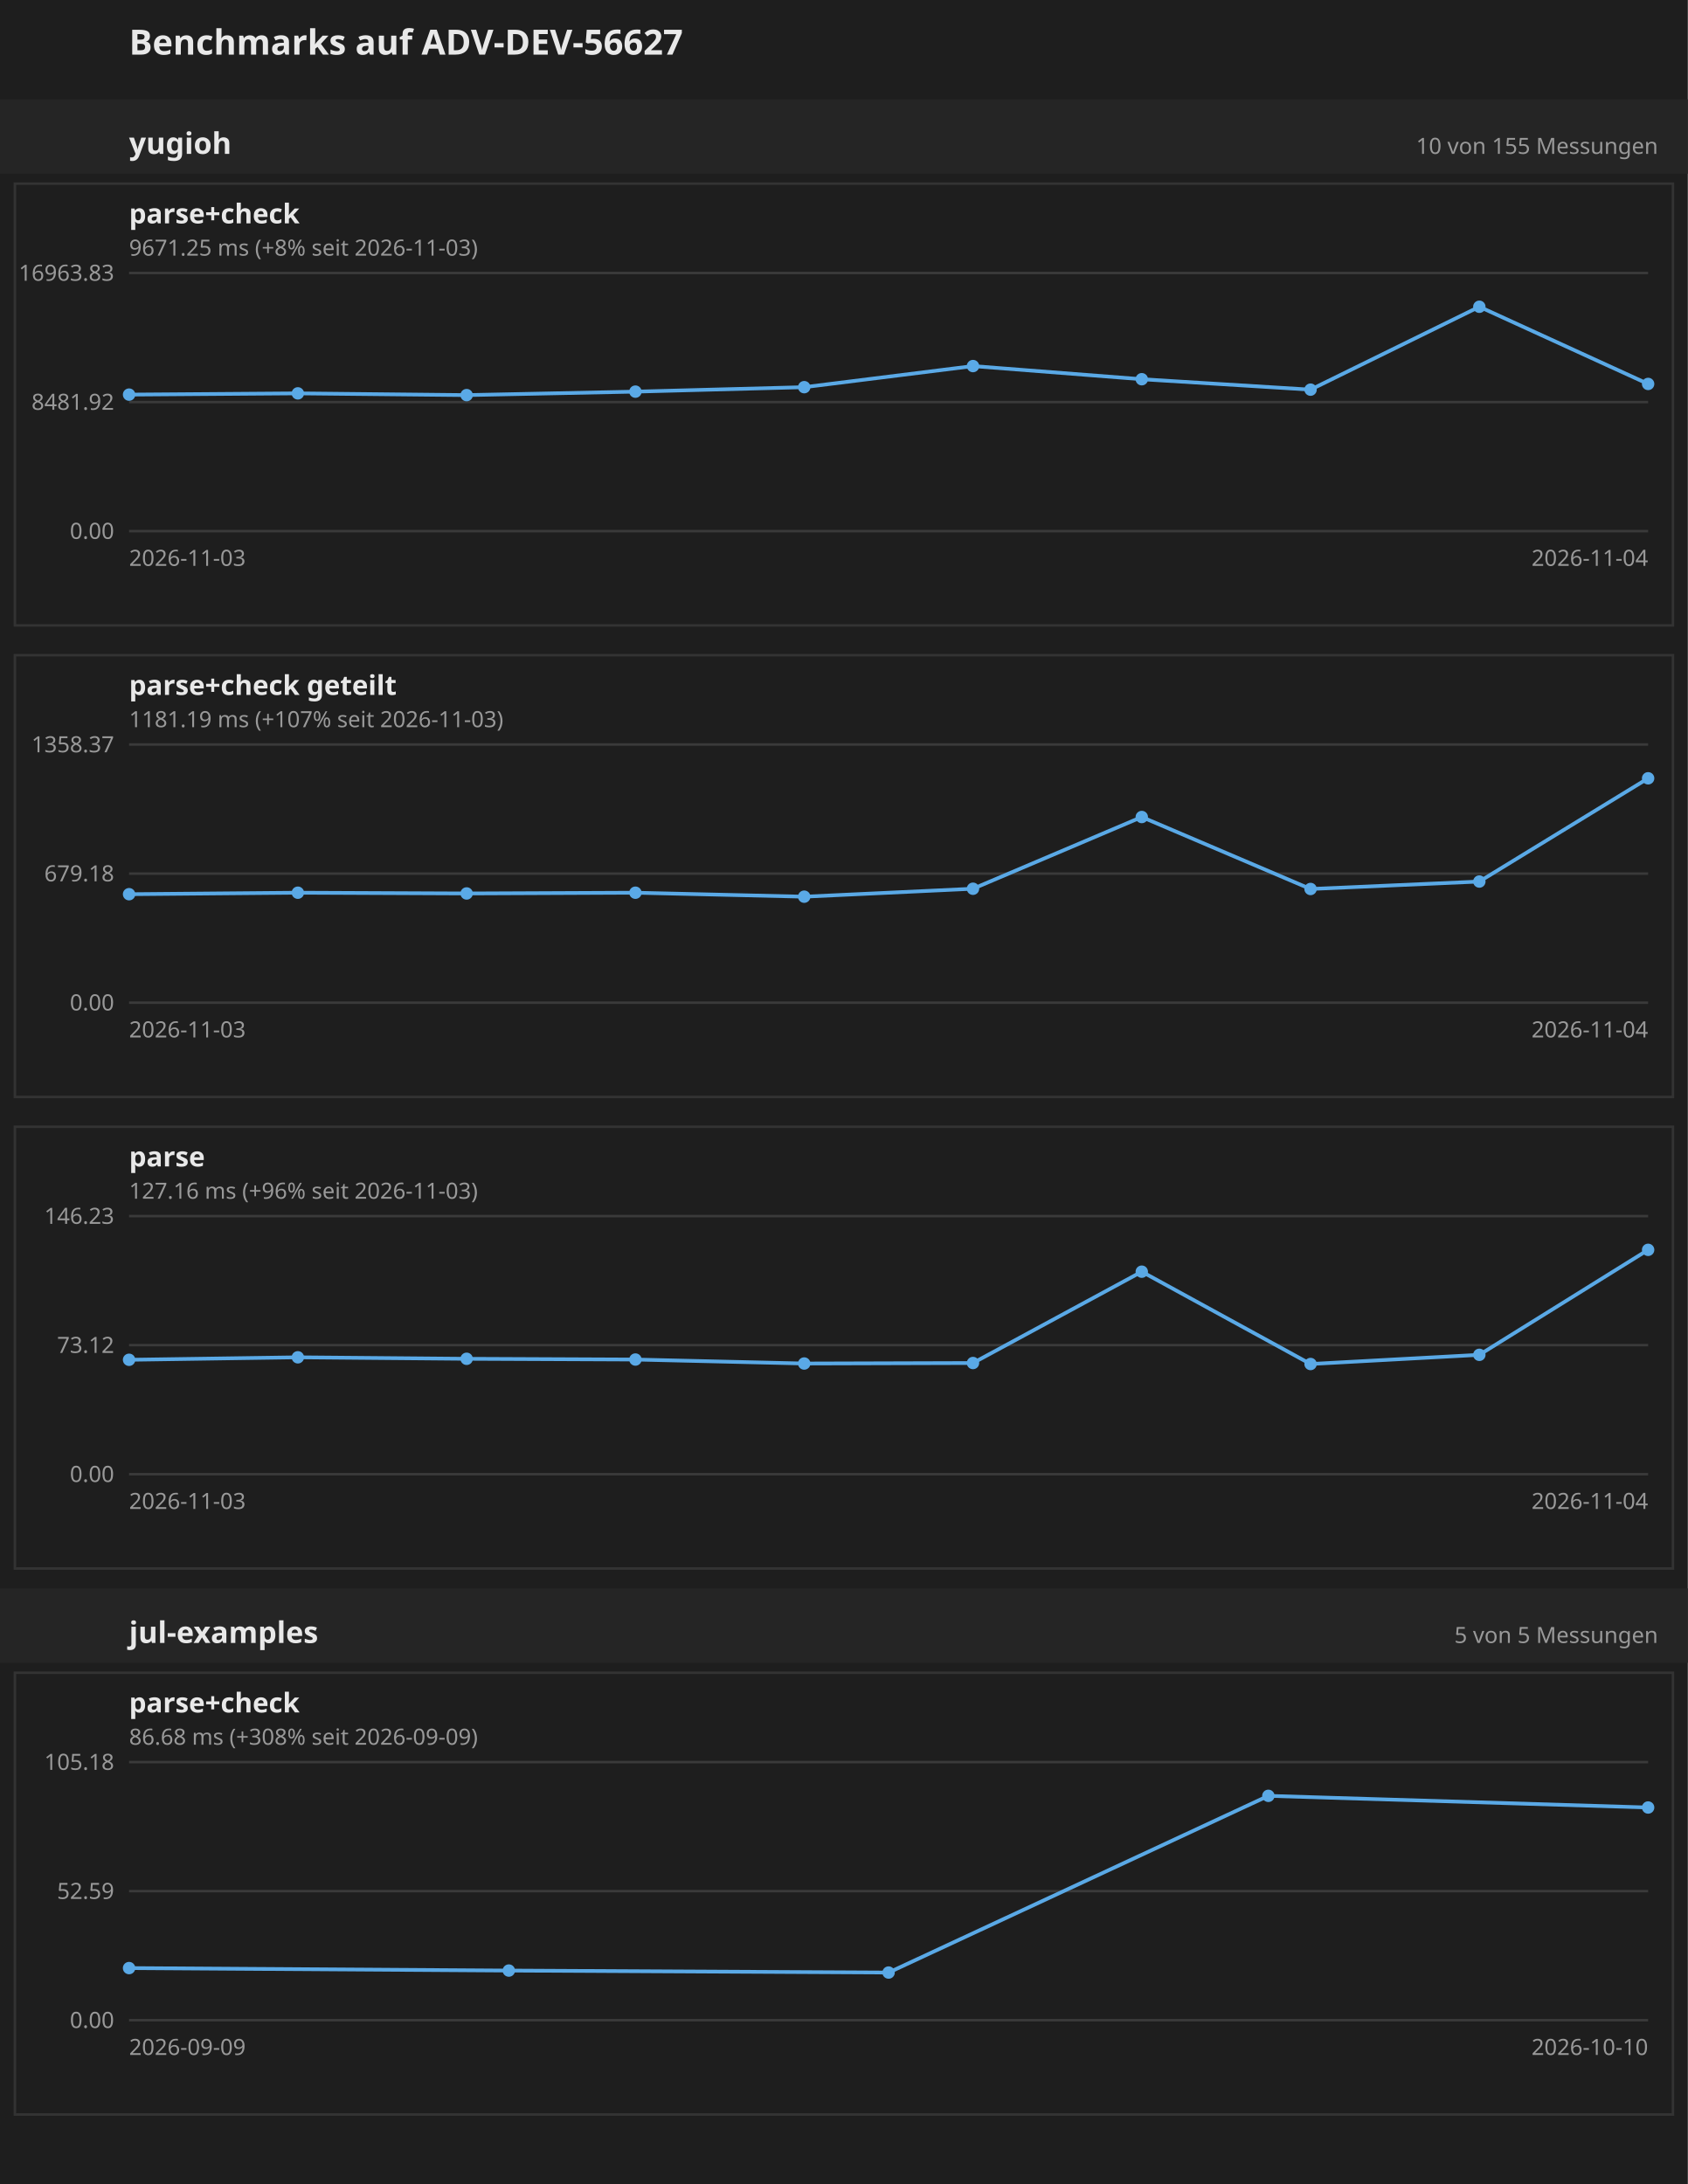
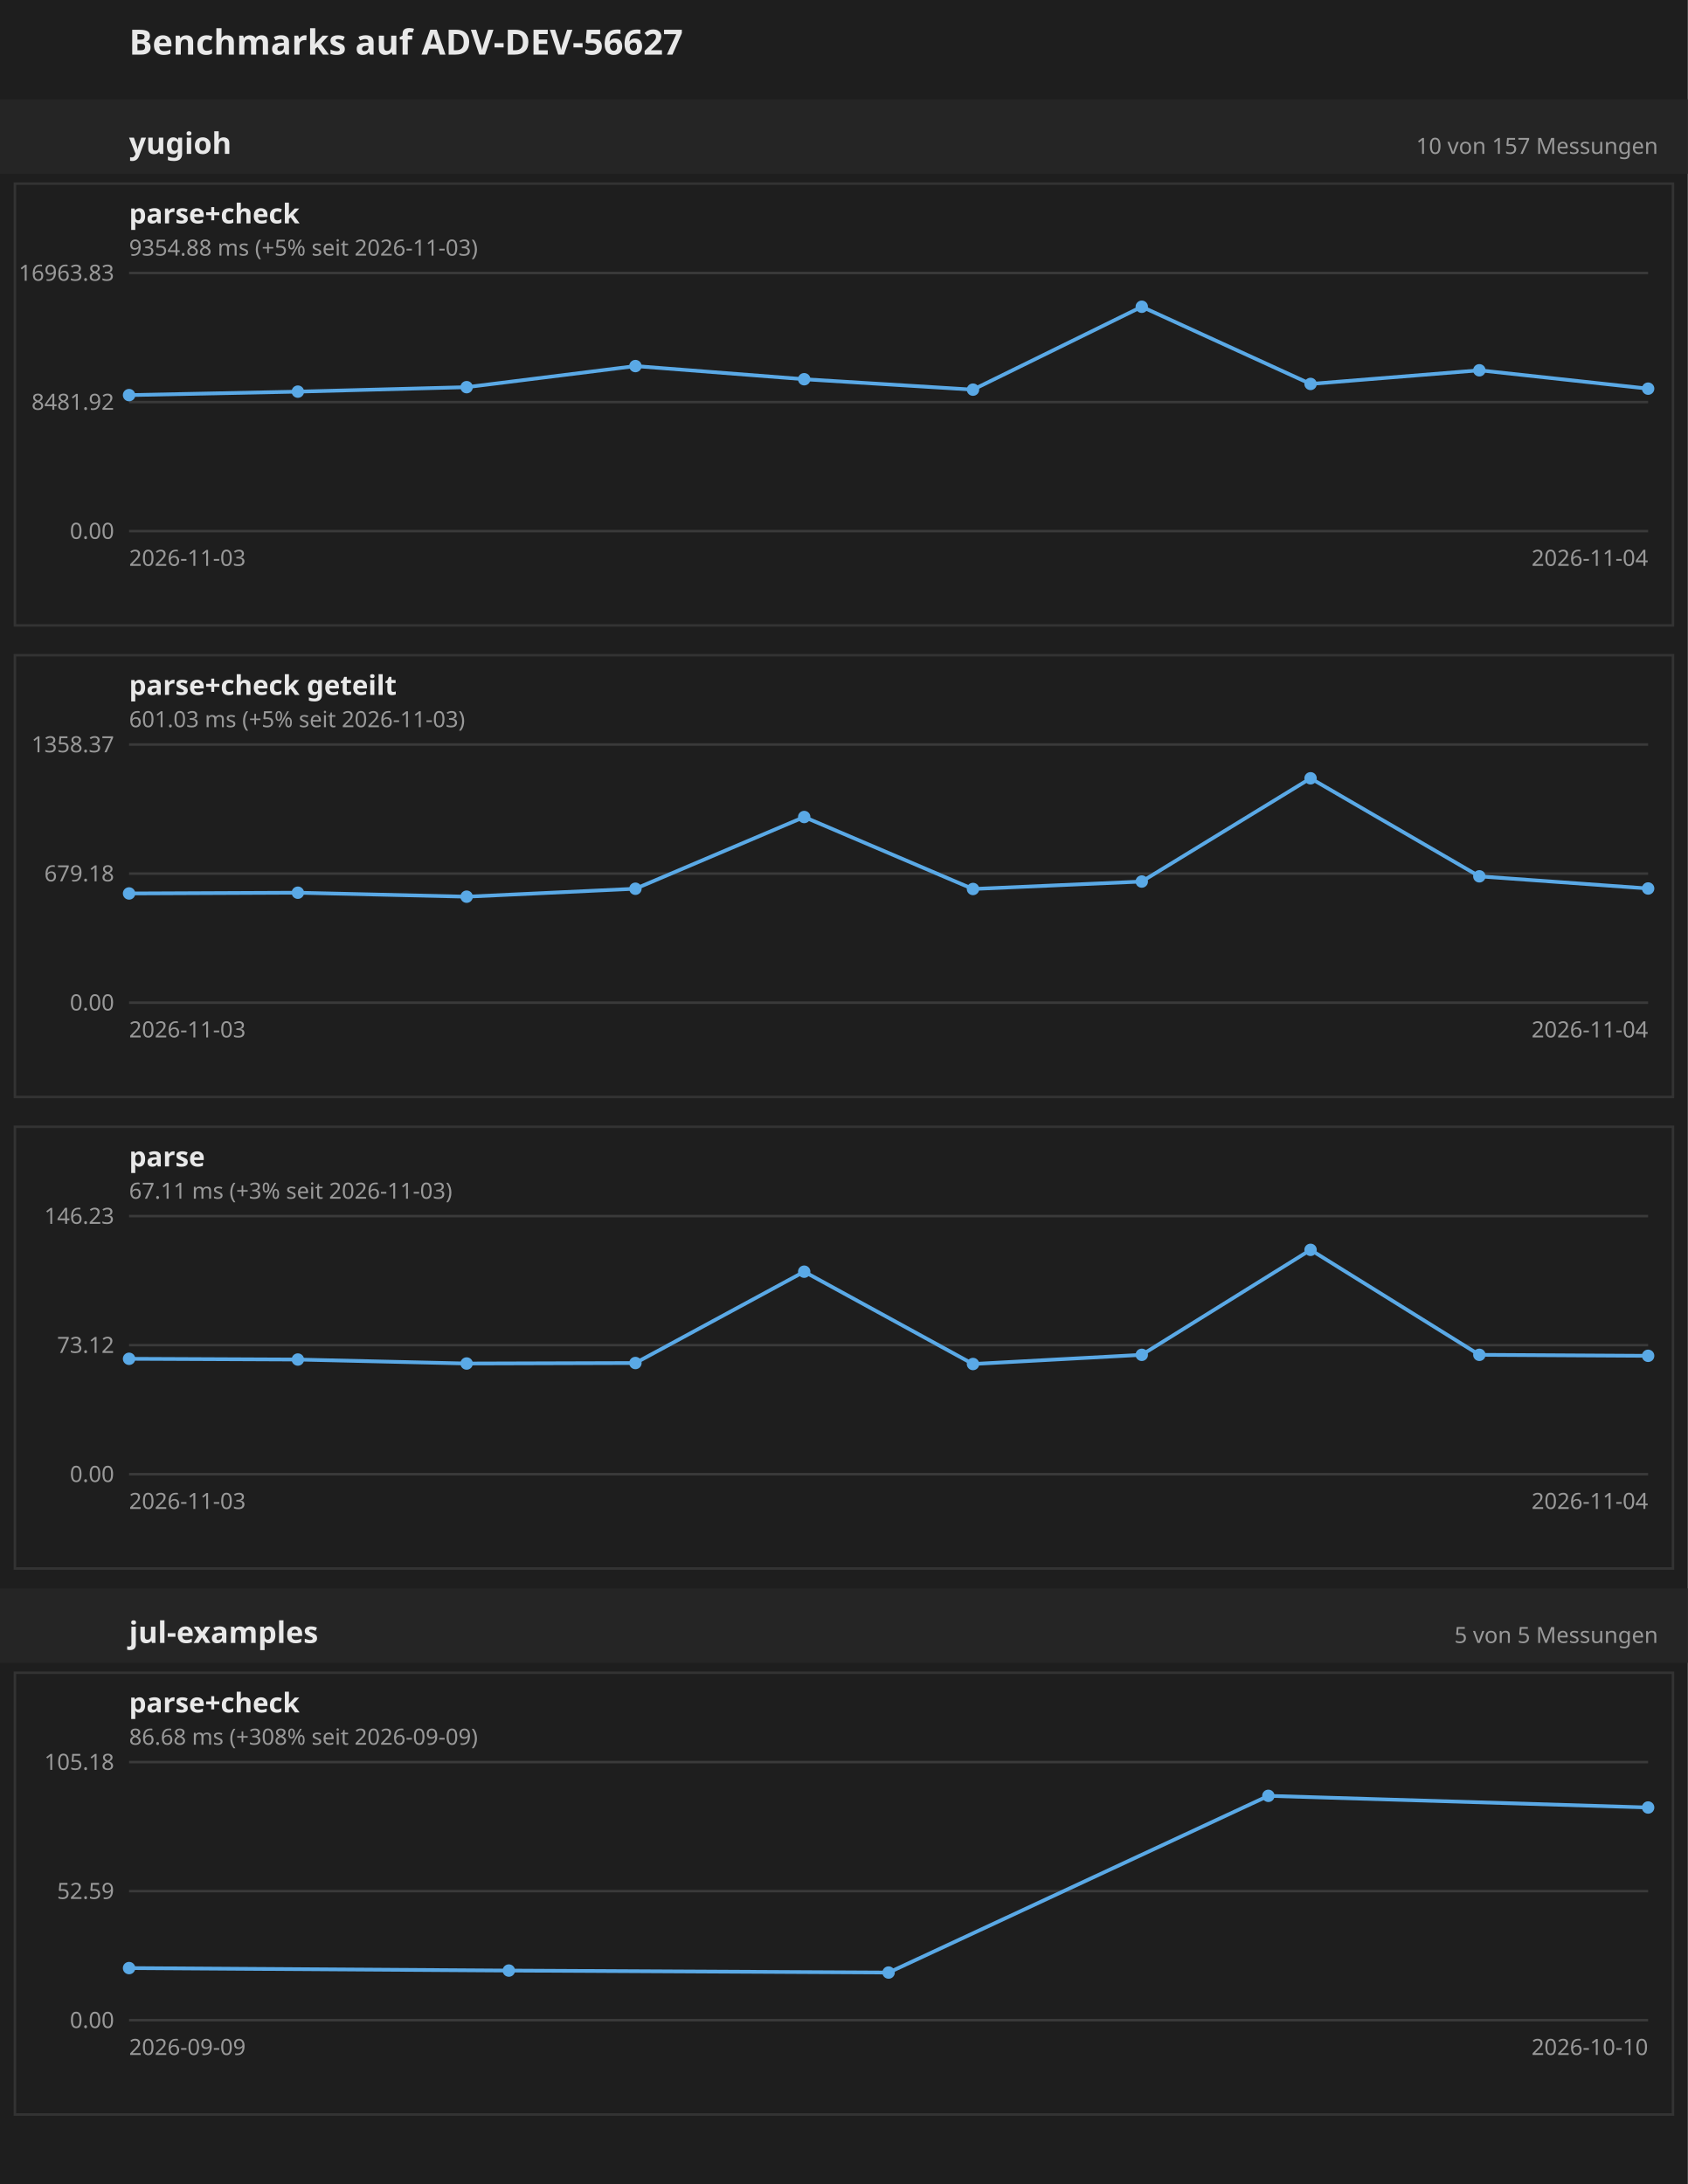
<svg xmlns="http://www.w3.org/2000/svg" width="680" height="880" font-family="sans-serif">
  <rect width="680" height="880" fill="#1e1e1e" />
  <text x="52" y="22" font-size="14" font-weight="bold" fill="#e8e8e8">Benchmarks auf ADV-DEV-56627</text>
  <g transform="translate(0 40)">
    <rect x="0" y="0" width="680" height="30" fill="#252525" />
    <text x="52" y="22" font-size="12" font-weight="bold" fill="#e8e8e8">yugioh</text>
-     <text x="668" y="22" text-anchor="end" font-size="9" fill="#999">10 von 155 Messungen</text>
+     <text x="668" y="22" text-anchor="end" font-size="9" fill="#999">10 von 157 Messungen</text>
    <g transform="translate(0 30)">
      <g transform="translate(0 0)">
        <rect x="6" y="4" width="668" height="178" fill="none" stroke="#333" />
        <text x="52" y="20" font-size="11" font-weight="bold" fill="#e8e8e8">parse+check</text>
-         <text x="52" y="33" font-size="9" fill="#999">9671.25 ms (+8% seit 2026-11-03)</text>
+         <text x="52" y="33" font-size="9" fill="#999">9354.88 ms (+5% seit 2026-11-03)</text>
        <line x1="52" y1="144.0" x2="664" y2="144.0" stroke="#3a3a3a" />
        <text x="46" y="144.0" text-anchor="end" dominant-baseline="middle" font-size="9" fill="#999">0.00</text>
        <line x1="52" y1="92.0" x2="664" y2="92.0" stroke="#3a3a3a" />
        <text x="46" y="92.0" text-anchor="end" dominant-baseline="middle" font-size="9" fill="#999">8481.92</text>
        <line x1="52" y1="40.0" x2="664" y2="40.0" stroke="#3a3a3a" />
        <text x="46" y="40.0" text-anchor="end" dominant-baseline="middle" font-size="9" fill="#999">16963.83</text>
        <text x="52" y="158" font-size="9" fill="#999">2026-11-03</text>
        <text x="664" y="158" text-anchor="end" font-size="9" fill="#999">2026-11-04</text>
-         <polyline fill="none" stroke="#5aa9e6" stroke-width="1.5" points="52.0,89.0 120.0,88.5 188.0,89.2 256.0,87.8 324.0,86.0 392.0,77.5 460.0,82.8 528.0,87.0 596.0,53.6 664.0,84.7" />
-         <circle cx="52.0" cy="89.0" r="2.5" fill="#5aa9e6" />
-         <circle cx="120.0" cy="88.5" r="2.5" fill="#5aa9e6" />
-         <circle cx="188.0" cy="89.2" r="2.5" fill="#5aa9e6" />
-         <circle cx="256.0" cy="87.8" r="2.5" fill="#5aa9e6" />
-         <circle cx="324.0" cy="86.0" r="2.5" fill="#5aa9e6" />
-         <circle cx="392.0" cy="77.5" r="2.5" fill="#5aa9e6" />
-         <circle cx="460.0" cy="82.8" r="2.5" fill="#5aa9e6" />
-         <circle cx="528.0" cy="87.0" r="2.5" fill="#5aa9e6" />
-         <circle cx="596.0" cy="53.6" r="2.5" fill="#5aa9e6" />
-         <circle cx="664.0" cy="84.7" r="2.5" fill="#5aa9e6" />
+         <polyline fill="none" stroke="#5aa9e6" stroke-width="1.5" points="52.0,89.2 120.0,87.8 188.0,86.0 256.0,77.5 324.0,82.8 392.0,87.0 460.0,53.6 528.0,84.7 596.0,79.2 664.0,86.6" />
+         <circle cx="52.0" cy="89.2" r="2.5" fill="#5aa9e6" />
+         <circle cx="120.0" cy="87.8" r="2.5" fill="#5aa9e6" />
+         <circle cx="188.0" cy="86.0" r="2.5" fill="#5aa9e6" />
+         <circle cx="256.0" cy="77.5" r="2.5" fill="#5aa9e6" />
+         <circle cx="324.0" cy="82.8" r="2.5" fill="#5aa9e6" />
+         <circle cx="392.0" cy="87.0" r="2.5" fill="#5aa9e6" />
+         <circle cx="460.0" cy="53.6" r="2.5" fill="#5aa9e6" />
+         <circle cx="528.0" cy="84.7" r="2.5" fill="#5aa9e6" />
+         <circle cx="596.0" cy="79.2" r="2.5" fill="#5aa9e6" />
+         <circle cx="664.0" cy="86.6" r="2.5" fill="#5aa9e6" />
      </g>
      <g transform="translate(0 190)">
        <rect x="6" y="4" width="668" height="178" fill="none" stroke="#333" />
        <text x="52" y="20" font-size="11" font-weight="bold" fill="#e8e8e8">parse+check geteilt</text>
-         <text x="52" y="33" font-size="9" fill="#999">1181.19 ms (+107% seit 2026-11-03)</text>
+         <text x="52" y="33" font-size="9" fill="#999">601.03 ms (+5% seit 2026-11-03)</text>
        <line x1="52" y1="144.0" x2="664" y2="144.0" stroke="#3a3a3a" />
        <text x="46" y="144.0" text-anchor="end" dominant-baseline="middle" font-size="9" fill="#999">0.00</text>
        <line x1="52" y1="92.0" x2="664" y2="92.0" stroke="#3a3a3a" />
        <text x="46" y="92.0" text-anchor="end" dominant-baseline="middle" font-size="9" fill="#999">679.18</text>
        <line x1="52" y1="40.0" x2="664" y2="40.0" stroke="#3a3a3a" />
        <text x="46" y="40.0" text-anchor="end" dominant-baseline="middle" font-size="9" fill="#999">1358.37</text>
        <text x="52" y="158" font-size="9" fill="#999">2026-11-03</text>
        <text x="664" y="158" text-anchor="end" font-size="9" fill="#999">2026-11-04</text>
-         <polyline fill="none" stroke="#5aa9e6" stroke-width="1.5" points="52.0,100.3 120.0,99.7 188.0,100.0 256.0,99.7 324.0,101.3 392.0,98.1 460.0,69.2 528.0,98.2 596.0,95.2 664.0,53.6" />
-         <circle cx="52.0" cy="100.3" r="2.5" fill="#5aa9e6" />
+         <polyline fill="none" stroke="#5aa9e6" stroke-width="1.5" points="52.0,100.0 120.0,99.7 188.0,101.3 256.0,98.1 324.0,69.2 392.0,98.2 460.0,95.2 528.0,53.6 596.0,93.1 664.0,98.0" />
+         <circle cx="52.0" cy="100.0" r="2.5" fill="#5aa9e6" />
        <circle cx="120.0" cy="99.7" r="2.5" fill="#5aa9e6" />
-         <circle cx="188.0" cy="100.0" r="2.5" fill="#5aa9e6" />
-         <circle cx="256.0" cy="99.7" r="2.5" fill="#5aa9e6" />
-         <circle cx="324.0" cy="101.3" r="2.5" fill="#5aa9e6" />
-         <circle cx="392.0" cy="98.1" r="2.5" fill="#5aa9e6" />
-         <circle cx="460.0" cy="69.2" r="2.5" fill="#5aa9e6" />
-         <circle cx="528.0" cy="98.2" r="2.5" fill="#5aa9e6" />
-         <circle cx="596.0" cy="95.2" r="2.5" fill="#5aa9e6" />
-         <circle cx="664.0" cy="53.6" r="2.5" fill="#5aa9e6" />
+         <circle cx="188.0" cy="101.3" r="2.5" fill="#5aa9e6" />
+         <circle cx="256.0" cy="98.1" r="2.5" fill="#5aa9e6" />
+         <circle cx="324.0" cy="69.2" r="2.5" fill="#5aa9e6" />
+         <circle cx="392.0" cy="98.2" r="2.5" fill="#5aa9e6" />
+         <circle cx="460.0" cy="95.2" r="2.5" fill="#5aa9e6" />
+         <circle cx="528.0" cy="53.6" r="2.5" fill="#5aa9e6" />
+         <circle cx="596.0" cy="93.1" r="2.5" fill="#5aa9e6" />
+         <circle cx="664.0" cy="98.0" r="2.5" fill="#5aa9e6" />
      </g>
      <g transform="translate(0 380)">
        <rect x="6" y="4" width="668" height="178" fill="none" stroke="#333" />
        <text x="52" y="20" font-size="11" font-weight="bold" fill="#e8e8e8">parse</text>
-         <text x="52" y="33" font-size="9" fill="#999">127.16 ms (+96% seit 2026-11-03)</text>
+         <text x="52" y="33" font-size="9" fill="#999">67.11 ms (+3% seit 2026-11-03)</text>
        <line x1="52" y1="144.0" x2="664" y2="144.0" stroke="#3a3a3a" />
        <text x="46" y="144.0" text-anchor="end" dominant-baseline="middle" font-size="9" fill="#999">0.00</text>
        <line x1="52" y1="92.0" x2="664" y2="92.0" stroke="#3a3a3a" />
        <text x="46" y="92.0" text-anchor="end" dominant-baseline="middle" font-size="9" fill="#999">73.12</text>
        <line x1="52" y1="40.0" x2="664" y2="40.0" stroke="#3a3a3a" />
        <text x="46" y="40.0" text-anchor="end" dominant-baseline="middle" font-size="9" fill="#999">146.23</text>
        <text x="52" y="158" font-size="9" fill="#999">2026-11-03</text>
        <text x="664" y="158" text-anchor="end" font-size="9" fill="#999">2026-11-04</text>
-         <polyline fill="none" stroke="#5aa9e6" stroke-width="1.5" points="52.0,97.9 120.0,96.9 188.0,97.5 256.0,97.8 324.0,99.4 392.0,99.2 460.0,62.4 528.0,99.6 596.0,95.9 664.0,53.6" />
-         <circle cx="52.0" cy="97.9" r="2.5" fill="#5aa9e6" />
-         <circle cx="120.0" cy="96.9" r="2.5" fill="#5aa9e6" />
-         <circle cx="188.0" cy="97.5" r="2.5" fill="#5aa9e6" />
-         <circle cx="256.0" cy="97.8" r="2.5" fill="#5aa9e6" />
-         <circle cx="324.0" cy="99.4" r="2.5" fill="#5aa9e6" />
-         <circle cx="392.0" cy="99.2" r="2.5" fill="#5aa9e6" />
-         <circle cx="460.0" cy="62.4" r="2.5" fill="#5aa9e6" />
-         <circle cx="528.0" cy="99.6" r="2.5" fill="#5aa9e6" />
+         <polyline fill="none" stroke="#5aa9e6" stroke-width="1.5" points="52.0,97.5 120.0,97.8 188.0,99.4 256.0,99.2 324.0,62.4 392.0,99.6 460.0,95.9 528.0,53.6 596.0,95.9 664.0,96.3" />
+         <circle cx="52.0" cy="97.5" r="2.5" fill="#5aa9e6" />
+         <circle cx="120.0" cy="97.8" r="2.5" fill="#5aa9e6" />
+         <circle cx="188.0" cy="99.4" r="2.5" fill="#5aa9e6" />
+         <circle cx="256.0" cy="99.2" r="2.5" fill="#5aa9e6" />
+         <circle cx="324.0" cy="62.4" r="2.5" fill="#5aa9e6" />
+         <circle cx="392.0" cy="99.6" r="2.5" fill="#5aa9e6" />
+         <circle cx="460.0" cy="95.9" r="2.5" fill="#5aa9e6" />
+         <circle cx="528.0" cy="53.6" r="2.5" fill="#5aa9e6" />
        <circle cx="596.0" cy="95.9" r="2.5" fill="#5aa9e6" />
-         <circle cx="664.0" cy="53.6" r="2.5" fill="#5aa9e6" />
+         <circle cx="664.0" cy="96.3" r="2.5" fill="#5aa9e6" />
      </g>
    </g>
  </g>
  <g transform="translate(0 640)">
    <rect x="0" y="0" width="680" height="30" fill="#252525" />
    <text x="52" y="22" font-size="12" font-weight="bold" fill="#e8e8e8">jul-examples</text>
    <text x="668" y="22" text-anchor="end" font-size="9" fill="#999">5 von 5 Messungen</text>
    <g transform="translate(0 30)">
      <g transform="translate(0 0)">
        <rect x="6" y="4" width="668" height="178" fill="none" stroke="#333" />
        <text x="52" y="20" font-size="11" font-weight="bold" fill="#e8e8e8">parse+check</text>
        <text x="52" y="33" font-size="9" fill="#999">86.68 ms (+308% seit 2026-09-09)</text>
        <line x1="52" y1="144.0" x2="664" y2="144.0" stroke="#3a3a3a" />
        <text x="46" y="144.0" text-anchor="end" dominant-baseline="middle" font-size="9" fill="#999">0.00</text>
        <line x1="52" y1="92.0" x2="664" y2="92.0" stroke="#3a3a3a" />
        <text x="46" y="92.0" text-anchor="end" dominant-baseline="middle" font-size="9" fill="#999">52.59</text>
        <line x1="52" y1="40.0" x2="664" y2="40.0" stroke="#3a3a3a" />
        <text x="46" y="40.0" text-anchor="end" dominant-baseline="middle" font-size="9" fill="#999">105.18</text>
        <text x="52" y="158" font-size="9" fill="#999">2026-09-09</text>
        <text x="664" y="158" text-anchor="end" font-size="9" fill="#999">2026-10-10</text>
        <polyline fill="none" stroke="#5aa9e6" stroke-width="1.5" points="52.0,123.0 205.0,124.0 358.0,124.8 511.0,53.6 664.0,58.3" />
        <circle cx="52.0" cy="123.0" r="2.5" fill="#5aa9e6" />
        <circle cx="205.0" cy="124.0" r="2.5" fill="#5aa9e6" />
        <circle cx="358.0" cy="124.8" r="2.5" fill="#5aa9e6" />
        <circle cx="511.0" cy="53.6" r="2.5" fill="#5aa9e6" />
        <circle cx="664.0" cy="58.3" r="2.5" fill="#5aa9e6" />
      </g>
    </g>
  </g>
</svg>
